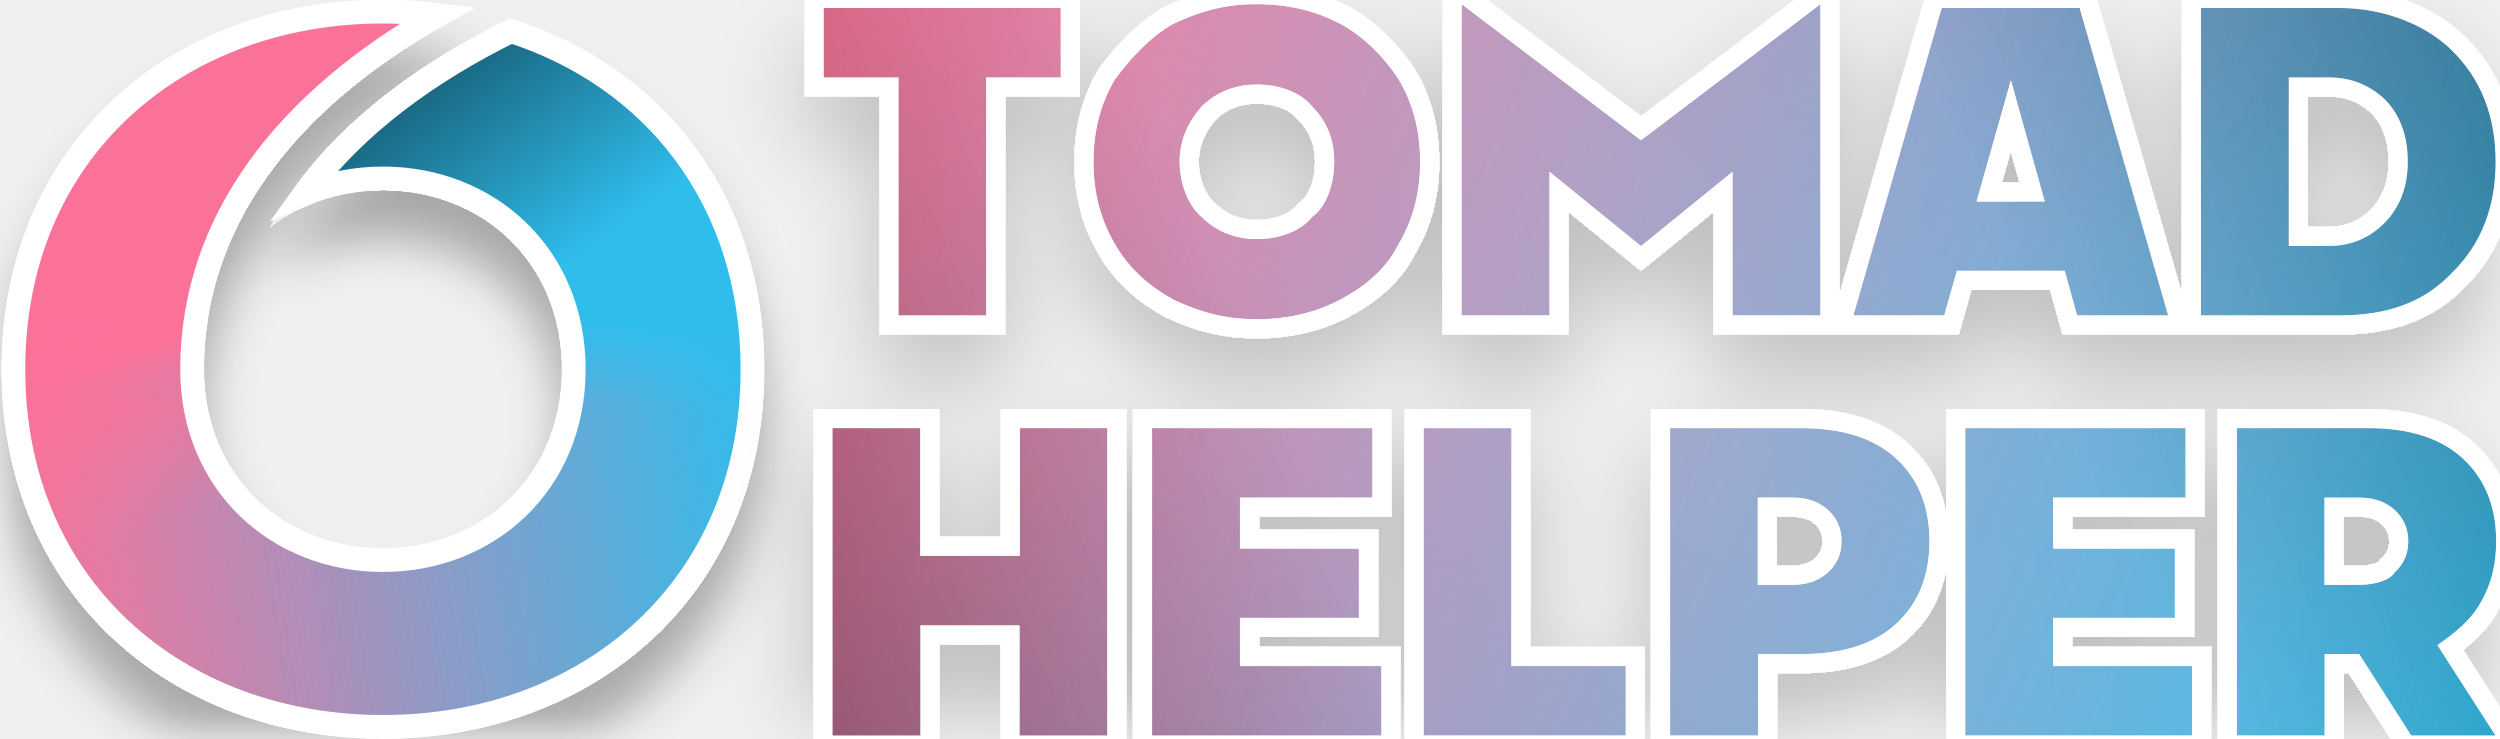
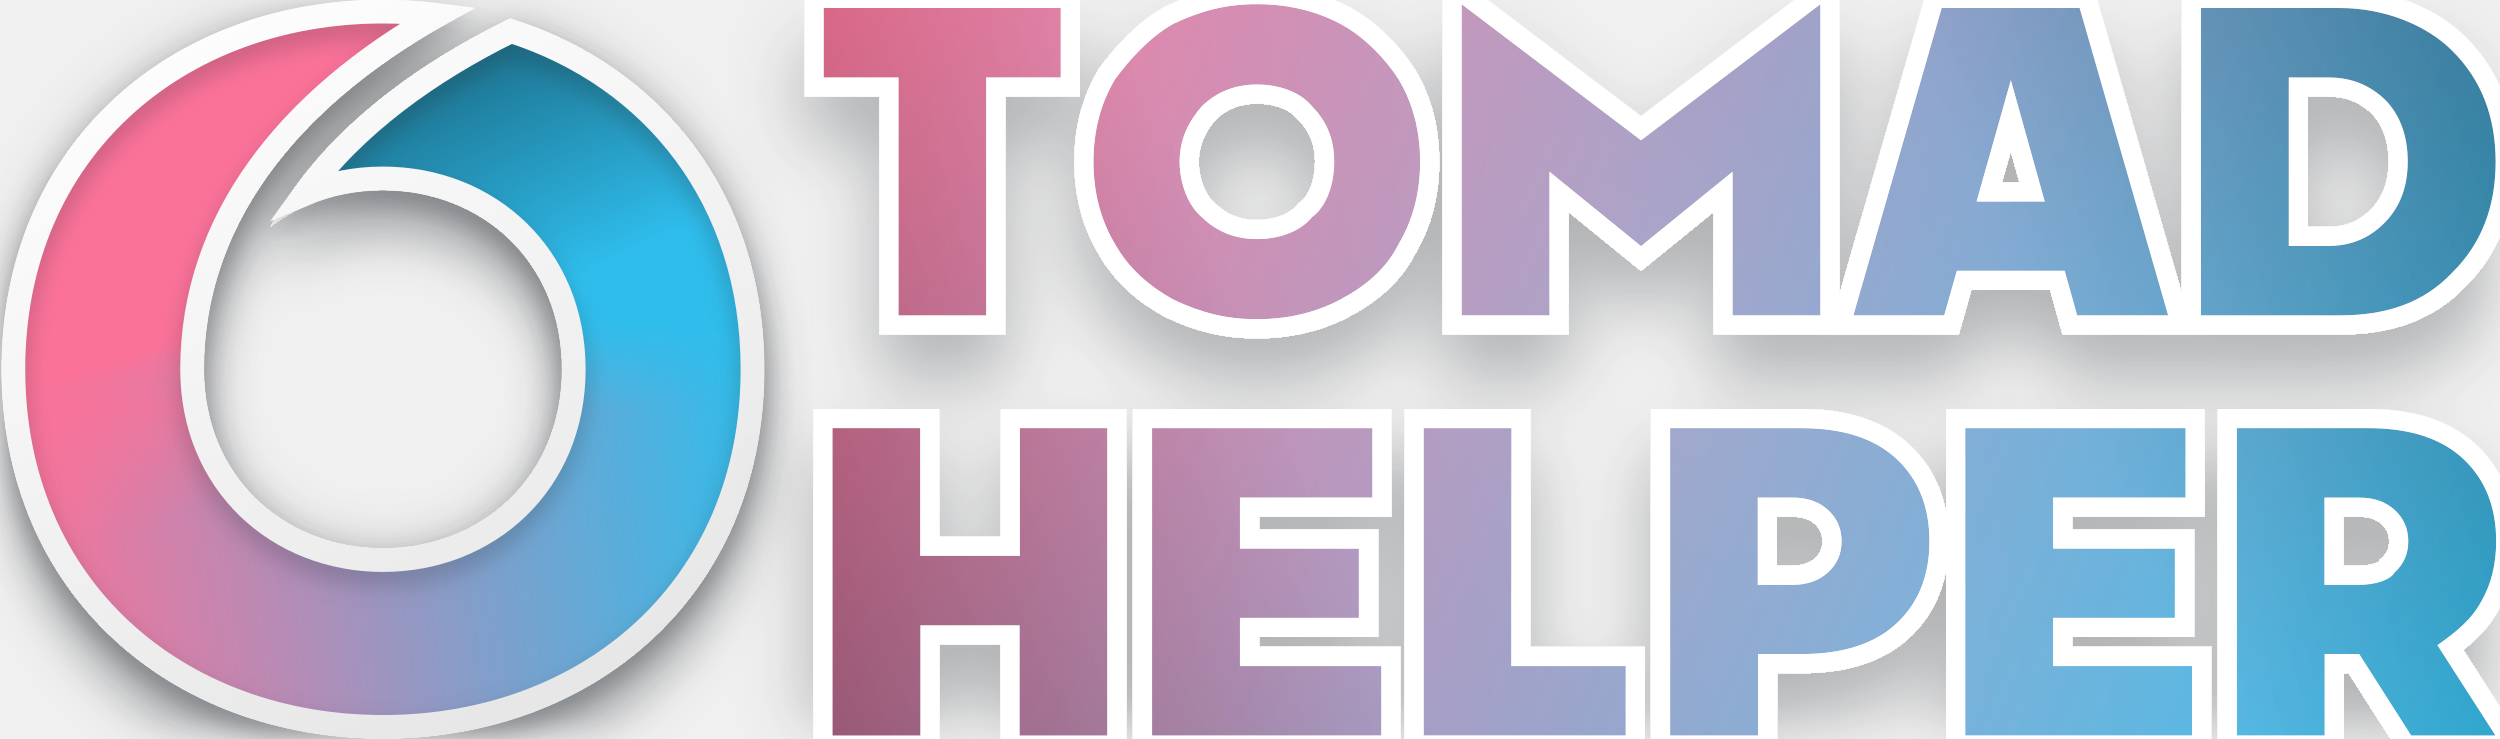
<svg xmlns="http://www.w3.org/2000/svg" width="457" height="135" viewBox="0 0 457 135" fill="none">
-   <g filter="url(#filter0_d_568_3127)">
+   <g filter="url(#filter0_dd_568_3127)">
    <path d="M86.721 1.656C81.364 0.521 75.764 -0.064 70 -0.064C31.482 -0.064 0.256 26.09 0.256 67.5C0.256 108.91 31.482 135.064 70 135.064C108.518 135.064 139.744 108.91 139.744 67.5C139.744 34.847 120.328 11.679 93.231 3.341C75.324 12.019 58.114 24.755 49.154 41.809C54.812 37.326 62.077 34.808 70 34.808C88.055 34.808 102.692 47.885 102.692 67.5C102.692 87.115 88.055 100.192 70 100.192C51.944 100.192 37.308 87.115 37.308 67.5C37.308 39.745 56.228 17.171 86.721 1.656Z" fill="#2FBDEC" fill-opacity="0.01" shape-rendering="crispEdges" />
  </g>
  <mask id="mask0_568_3127" style="mask-type:alpha" maskUnits="userSpaceOnUse" x="2" y="2" width="136" height="131">
    <path d="M70 2.115C73.428 2.115 76.794 2.328 80.079 2.744C52.476 18.337 35.128 40.396 35.128 67.5C35.128 88.387 50.81 102.372 70 102.372C89.19 102.372 104.872 88.387 104.872 67.5C104.872 46.613 89.19 32.628 70 32.628C64.904 32.628 60.045 33.613 55.656 35.463C64.779 22.812 78.72 12.905 93.407 5.681C119.198 13.959 137.564 36.171 137.564 67.5C137.564 107.557 107.47 132.885 70 132.885C32.53 132.885 2.436 107.557 2.436 67.5C2.436 27.444 32.53 2.115 70 2.115Z" fill="#FF0000" />
  </mask>
  <g mask="url(#mask0_568_3127)">
-     <g filter="url(#filter1_d_568_3127)">
-       <path d="M86.721 1.656C81.364 0.521 75.764 -0.064 70 -0.064C31.482 -0.064 0.256 26.09 0.256 67.5C0.256 108.91 31.482 135.064 70 135.064C108.518 135.064 139.744 108.91 139.744 67.5C139.744 34.847 120.328 11.679 93.231 3.341C75.324 12.019 58.114 24.755 49.154 41.809C54.812 37.326 62.077 34.808 70 34.808C88.055 34.808 102.692 47.885 102.692 67.5C102.692 87.115 88.055 100.192 70 100.192C51.944 100.192 37.308 87.115 37.308 67.5C37.308 39.745 56.228 17.171 86.721 1.656Z" fill="#2FBDEC" />
-     </g>
+     <path d="M86.721 1.656C81.364 0.521 75.764 -0.064 70 -0.064C31.482 -0.064 0.256 26.09 0.256 67.5C0.256 108.91 31.482 135.064 70 135.064C108.518 135.064 139.744 108.91 139.744 67.5C139.744 34.847 120.328 11.679 93.231 3.341C75.324 12.019 58.114 24.755 49.154 41.809C54.812 37.326 62.077 34.808 70 34.808C88.055 34.808 102.692 47.885 102.692 67.5C102.692 87.115 88.055 100.192 70 100.192C51.944 100.192 37.308 87.115 37.308 67.5C37.308 39.745 56.228 17.171 86.721 1.656Z" fill="#2FBDEC" />
    <path d="M70 135.064C31.482 135.064 0.256 108.91 0.256 67.5C0.256 26.09 31.482 -0.064 70 -0.064C75.764 -0.064 81.364 0.521 86.721 1.656C56.228 17.171 37.308 39.745 37.308 67.5C37.308 87.115 51.944 100.192 70 100.192V135.064Z" fill="url(#paint0_linear_568_3127)" />
    <mask id="mask1_568_3127" style="mask-type:alpha" maskUnits="userSpaceOnUse" x="0" y="52" width="140" height="84">
      <rect x="0.256" y="52.244" width="139.487" height="82.82" fill="url(#paint1_linear_568_3127)" />
    </mask>
    <g mask="url(#mask1_568_3127)">
      <path d="M86.721 1.656C81.364 0.521 75.764 -0.064 70 -0.064C31.482 -0.064 0.256 26.09 0.256 67.5C0.256 108.91 31.482 135.064 70 135.064C108.518 135.064 139.744 108.91 139.744 67.5C139.744 34.847 120.328 11.679 93.231 3.341C75.324 12.019 58.114 24.755 49.154 41.809C54.812 37.326 62.077 34.808 70 34.808C88.055 34.808 102.692 47.885 102.692 67.5C102.692 87.115 88.055 100.192 70 100.192C51.944 100.192 37.308 87.115 37.308 67.5C37.308 39.745 56.228 17.171 86.721 1.656Z" fill="url(#paint2_linear_568_3127)" />
    </g>
    <path d="M102.692 67.5H139.744C139.744 34.846 120.328 11.679 93.231 3.341C75.324 12.019 58.114 24.755 49.154 41.809C54.812 37.325 62.077 34.807 70 34.807C88.055 34.807 102.692 47.884 102.692 67.5Z" fill="url(#paint3_linear_568_3127)" />
  </g>
-   <path d="M70 2.115C73.428 2.115 76.794 2.328 80.079 2.744C52.476 18.337 35.128 40.396 35.128 67.5C35.128 88.387 50.81 102.372 70 102.372C89.19 102.372 104.872 88.387 104.872 67.5C104.872 46.612 89.19 32.628 70 32.628C64.904 32.628 60.045 33.613 55.656 35.463C64.779 22.811 78.72 12.905 93.407 5.681C119.198 13.959 137.564 36.171 137.564 67.5C137.564 107.556 107.47 132.885 70 132.885C32.53 132.885 2.436 107.556 2.436 67.5C2.436 27.443 32.53 2.115 70 2.115Z" stroke="white" stroke-width="4.359" />
+   <g filter="url(#filter1_d_568_3127)">
+     <path d="M70 2.115C73.428 2.115 76.794 2.328 80.079 2.744C52.476 18.337 35.128 40.396 35.128 67.5C35.128 88.387 50.81 102.372 70 102.372C89.19 102.372 104.872 88.387 104.872 67.5C104.872 46.612 89.19 32.628 70 32.628C64.904 32.628 60.045 33.613 55.656 35.463C64.779 22.811 78.72 12.905 93.407 5.681C119.198 13.959 137.564 36.171 137.564 67.5C137.564 107.556 107.47 132.885 70 132.885C32.53 132.885 2.436 107.556 2.436 67.5C2.436 27.443 32.53 2.115 70 2.115Z" stroke="url(#paint4_linear_568_3127)" stroke-width="4.359" />
+   </g>
  <g filter="url(#filter2_d_568_3127)">
    <mask id="path-9-outside-1_568_3127" maskUnits="userSpaceOnUse" x="146.575" y="-7.24" width="317" height="146" fill="black">
      <rect fill="white" x="146.575" y="-7.24" width="317" height="146" />
      <path fill-rule="evenodd" clip-rule="evenodd" d="M427.715 57.649H402.326V1.465H427.715C436.151 1.465 443.8 4.77 448.284 9.301C453.56 14.526 456.199 21.284 456.199 29.577C456.199 37.87 453.554 44.622 448.265 49.833C442.975 55.44 436.125 57.649 427.715 57.649ZM436.1 18.332C433.245 15.55 429.804 14.16 425.677 14.16H418.39V44.955H425.677C429.752 44.955 433.18 43.525 435.962 40.665C438.744 37.805 440.135 34.102 440.135 29.557C440.135 24.856 438.757 21.114 436.1 18.332ZM359.248 78.267H399.525V90.961H375.312V100.286H397.57V112.941H375.312V121.757H400.7V134.451H359.248V78.267ZM377.422 49.5H357.715L355.403 57.649H338.791L354.933 1.465H380.165L396.346 57.649H379.695L377.422 49.5ZM367.588 14.669L361.319 36.845H373.779L367.588 14.669ZM316.708 31.399L299.978 44.994L283.248 31.399V57.649H267.185V0.76L299.978 25.639L332.772 0.76V57.649H316.708V31.399ZM276.265 121.757H297.187V134.451H260.24V78.267H276.304L276.265 121.757ZM244.945 54.789C240.426 57.166 235.359 58.355 229.743 58.355C224.127 58.355 219.6 57.166 214.541 54.789C210.22 52.413 206.451 49.24 203.826 44.622C201.201 40.221 199.888 35.199 199.888 29.557C199.888 23.915 201.201 18.894 203.826 14.493C206.451 10.92 210.22 6.703 214.541 4.325C219.6 1.949 224.127 0.76 229.743 0.76C235.359 0.76 240.426 1.949 244.945 4.325C249.464 6.703 253.36 10.92 255.661 14.493C258.286 18.894 259.598 23.915 259.598 29.557C259.598 35.199 258.286 40.221 255.661 44.622C253.36 49.24 249.464 52.413 244.945 54.789ZM239.793 19.39C237.63 16.765 233.72 15.453 229.763 15.453C225.806 15.453 222.462 16.765 219.733 19.39C217.3 22.15 215.638 25.404 215.638 29.557C215.638 33.685 217.3 37.74 219.733 39.725C222.462 42.376 225.806 43.701 229.763 43.701C233.72 43.701 237.63 42.376 239.793 39.725C242.522 37.74 243.887 33.685 243.887 29.557C243.887 25.404 242.522 22.15 239.793 19.39ZM180.274 57.649H164.249V14.16H150.575V1.465H193.908V14.16H180.274V57.649ZM168.206 101.618H186.425V78.267H202.41V134.451H186.386V114.313H168.245V134.451H152.182V78.267H168.206V101.618ZM250.876 90.961H226.663V100.286H248.408V112.941H226.663V121.757H252.51V134.451H210.599V78.267H250.876V90.961ZM346.691 83.889C350.7 87.638 352.705 92.653 352.705 98.934C352.705 105.217 350.7 110.225 346.691 113.96C342.681 117.696 336.902 119.563 329.353 119.563H321.361V134.451H305.297V78.267H329.353C336.902 78.267 342.681 80.142 346.691 83.889ZM321.322 90.961V106.908H327.669C330.333 106.908 332.494 106.15 334.153 104.635C335.811 103.121 336.641 101.226 336.641 98.954C336.641 96.656 335.818 94.749 334.173 93.234C332.527 91.719 330.359 90.961 327.669 90.961H321.322ZM450.283 83.889C454.292 87.638 456.297 92.66 456.297 98.954C456.297 103.133 455.396 106.784 453.593 109.905C451.791 113.26 449.113 115.423 445.561 117.94L456.179 134.451H440.76L431.261 119.563H424.953V134.451H408.889V78.267H432.945C440.494 78.267 446.273 80.142 450.283 83.889ZM424.913 90.961V106.908H431.261C433.925 106.908 436.86 106.15 437.745 104.635C439.403 103.121 440.233 101.226 440.233 98.954C440.233 96.656 439.41 94.749 437.765 93.234C436.119 91.719 433.951 90.961 431.261 90.961H424.913Z" />
    </mask>
-     <path fill-rule="evenodd" clip-rule="evenodd" d="M427.715 57.649H402.326V1.465H427.715C436.151 1.465 443.8 4.77 448.284 9.301C453.56 14.526 456.199 21.284 456.199 29.577C456.199 37.87 453.554 44.622 448.265 49.833C442.975 55.44 436.125 57.649 427.715 57.649ZM436.1 18.332C433.245 15.55 429.804 14.16 425.677 14.16H418.39V44.955H425.677C429.752 44.955 433.18 43.525 435.962 40.665C438.744 37.805 440.135 34.102 440.135 29.557C440.135 24.856 438.757 21.114 436.1 18.332ZM359.248 78.267H399.525V90.961H375.312V100.286H397.57V112.941H375.312V121.757H400.7V134.451H359.248V78.267ZM377.422 49.5H357.715L355.403 57.649H338.791L354.933 1.465H380.165L396.346 57.649H379.695L377.422 49.5ZM367.588 14.669L361.319 36.845H373.779L367.588 14.669ZM316.708 31.399L299.978 44.994L283.248 31.399V57.649H267.185V0.76L299.978 25.639L332.772 0.76V57.649H316.708V31.399ZM276.265 121.757H297.187V134.451H260.24V78.267H276.304L276.265 121.757ZM244.945 54.789C240.426 57.166 235.359 58.355 229.743 58.355C224.127 58.355 219.6 57.166 214.541 54.789C210.22 52.413 206.451 49.24 203.826 44.622C201.201 40.221 199.888 35.199 199.888 29.557C199.888 23.915 201.201 18.894 203.826 14.493C206.451 10.92 210.22 6.703 214.541 4.325C219.6 1.949 224.127 0.76 229.743 0.76C235.359 0.76 240.426 1.949 244.945 4.325C249.464 6.703 253.36 10.92 255.661 14.493C258.286 18.894 259.598 23.915 259.598 29.557C259.598 35.199 258.286 40.221 255.661 44.622C253.36 49.24 249.464 52.413 244.945 54.789ZM239.793 19.39C237.63 16.765 233.72 15.453 229.763 15.453C225.806 15.453 222.462 16.765 219.733 19.39C217.3 22.15 215.638 25.404 215.638 29.557C215.638 33.685 217.3 37.74 219.733 39.725C222.462 42.376 225.806 43.701 229.763 43.701C233.72 43.701 237.63 42.376 239.793 39.725C242.522 37.74 243.887 33.685 243.887 29.557C243.887 25.404 242.522 22.15 239.793 19.39ZM180.274 57.649H164.249V14.16H150.575V1.465H193.908V14.16H180.274V57.649ZM168.206 101.618H186.425V78.267H202.41V134.451H186.386V114.313H168.245V134.451H152.182V78.267H168.206V101.618ZM250.876 90.961H226.663V100.286H248.408V112.941H226.663V121.757H252.51V134.451H210.599V78.267H250.876V90.961ZM346.691 83.889C350.7 87.638 352.705 92.653 352.705 98.934C352.705 105.217 350.7 110.225 346.691 113.96C342.681 117.696 336.902 119.563 329.353 119.563H321.361V134.451H305.297V78.267H329.353C336.902 78.267 342.681 80.142 346.691 83.889ZM321.322 90.961V106.908H327.669C330.333 106.908 332.494 106.15 334.153 104.635C335.811 103.121 336.641 101.226 336.641 98.954C336.641 96.656 335.818 94.749 334.173 93.234C332.527 91.719 330.359 90.961 327.669 90.961H321.322ZM450.283 83.889C454.292 87.638 456.297 92.66 456.297 98.954C456.297 103.133 455.396 106.784 453.593 109.905C451.791 113.26 449.113 115.423 445.561 117.94L456.179 134.451H440.76L431.261 119.563H424.953V134.451H408.889V78.267H432.945C440.494 78.267 446.273 80.142 450.283 83.889ZM424.913 90.961V106.908H431.261C433.925 106.908 436.86 106.15 437.745 104.635C439.403 103.121 440.233 101.226 440.233 98.954C440.233 96.656 439.41 94.749 437.765 93.234C436.119 91.719 433.951 90.961 431.261 90.961H424.913Z" fill="url(#paint4_linear_568_3127)" />
+     <path fill-rule="evenodd" clip-rule="evenodd" d="M427.715 57.649H402.326V1.465H427.715C436.151 1.465 443.8 4.77 448.284 9.301C453.56 14.526 456.199 21.284 456.199 29.577C456.199 37.87 453.554 44.622 448.265 49.833C442.975 55.44 436.125 57.649 427.715 57.649ZM436.1 18.332C433.245 15.55 429.804 14.16 425.677 14.16H418.39V44.955H425.677C429.752 44.955 433.18 43.525 435.962 40.665C438.744 37.805 440.135 34.102 440.135 29.557C440.135 24.856 438.757 21.114 436.1 18.332ZM359.248 78.267H399.525V90.961H375.312V100.286H397.57V112.941H375.312V121.757H400.7V134.451H359.248V78.267ZM377.422 49.5H357.715L355.403 57.649H338.791L354.933 1.465H380.165L396.346 57.649H379.695L377.422 49.5ZM367.588 14.669L361.319 36.845H373.779L367.588 14.669ZM316.708 31.399L299.978 44.994L283.248 31.399V57.649H267.185V0.76L299.978 25.639L332.772 0.76V57.649H316.708V31.399ZM276.265 121.757H297.187V134.451H260.24V78.267H276.304L276.265 121.757ZM244.945 54.789C240.426 57.166 235.359 58.355 229.743 58.355C224.127 58.355 219.6 57.166 214.541 54.789C210.22 52.413 206.451 49.24 203.826 44.622C201.201 40.221 199.888 35.199 199.888 29.557C199.888 23.915 201.201 18.894 203.826 14.493C206.451 10.92 210.22 6.703 214.541 4.325C219.6 1.949 224.127 0.76 229.743 0.76C235.359 0.76 240.426 1.949 244.945 4.325C249.464 6.703 253.36 10.92 255.661 14.493C258.286 18.894 259.598 23.915 259.598 29.557C259.598 35.199 258.286 40.221 255.661 44.622C253.36 49.24 249.464 52.413 244.945 54.789ZM239.793 19.39C237.63 16.765 233.72 15.453 229.763 15.453C225.806 15.453 222.462 16.765 219.733 19.39C217.3 22.15 215.638 25.404 215.638 29.557C215.638 33.685 217.3 37.74 219.733 39.725C222.462 42.376 225.806 43.701 229.763 43.701C233.72 43.701 237.63 42.376 239.793 39.725C242.522 37.74 243.887 33.685 243.887 29.557C243.887 25.404 242.522 22.15 239.793 19.39ZM180.274 57.649H164.249V14.16H150.575V1.465H193.908V14.16H180.274V57.649ZM168.206 101.618H186.425V78.267H202.41V134.451H186.386V114.313H168.245V134.451H152.182V78.267H168.206V101.618ZM250.876 90.961H226.663V100.286H248.408V112.941H226.663V121.757H252.51V134.451H210.599V78.267H250.876V90.961ZM346.691 83.889C350.7 87.638 352.705 92.653 352.705 98.934C352.705 105.217 350.7 110.225 346.691 113.96C342.681 117.696 336.902 119.563 329.353 119.563H321.361V134.451H305.297V78.267H329.353C336.902 78.267 342.681 80.142 346.691 83.889ZM321.322 90.961V106.908H327.669C330.333 106.908 332.494 106.15 334.153 104.635C335.811 103.121 336.641 101.226 336.641 98.954C336.641 96.656 335.818 94.749 334.173 93.234C332.527 91.719 330.359 90.961 327.669 90.961H321.322ZM450.283 83.889C454.292 87.638 456.297 92.66 456.297 98.954C456.297 103.133 455.396 106.784 453.593 109.905C451.791 113.26 449.113 115.423 445.561 117.94L456.179 134.451H440.76L431.261 119.563H424.953V134.451H408.889V78.267H432.945C440.494 78.267 446.273 80.142 450.283 83.889ZM424.913 90.961V106.908H431.261C433.925 106.908 436.86 106.15 437.745 104.635C439.403 103.121 440.233 101.226 440.233 98.954C440.233 96.656 439.41 94.749 437.765 93.234C436.119 91.719 433.951 90.961 431.261 90.961H424.913Z" fill="url(#paint5_linear_568_3127)" />
    <path fill-rule="evenodd" clip-rule="evenodd" d="M427.715 57.649H402.326V1.465H427.715C436.151 1.465 443.8 4.77 448.284 9.301C453.56 14.526 456.199 21.284 456.199 29.577C456.199 37.87 453.554 44.622 448.265 49.833C442.975 55.44 436.125 57.649 427.715 57.649ZM436.1 18.332C433.245 15.55 429.804 14.16 425.677 14.16H418.39V44.955H425.677C429.752 44.955 433.18 43.525 435.962 40.665C438.744 37.805 440.135 34.102 440.135 29.557C440.135 24.856 438.757 21.114 436.1 18.332ZM359.248 78.267H399.525V90.961H375.312V100.286H397.57V112.941H375.312V121.757H400.7V134.451H359.248V78.267ZM377.422 49.5H357.715L355.403 57.649H338.791L354.933 1.465H380.165L396.346 57.649H379.695L377.422 49.5ZM367.588 14.669L361.319 36.845H373.779L367.588 14.669ZM316.708 31.399L299.978 44.994L283.248 31.399V57.649H267.185V0.76L299.978 25.639L332.772 0.76V57.649H316.708V31.399ZM276.265 121.757H297.187V134.451H260.24V78.267H276.304L276.265 121.757ZM244.945 54.789C240.426 57.166 235.359 58.355 229.743 58.355C224.127 58.355 219.6 57.166 214.541 54.789C210.22 52.413 206.451 49.24 203.826 44.622C201.201 40.221 199.888 35.199 199.888 29.557C199.888 23.915 201.201 18.894 203.826 14.493C206.451 10.92 210.22 6.703 214.541 4.325C219.6 1.949 224.127 0.76 229.743 0.76C235.359 0.76 240.426 1.949 244.945 4.325C249.464 6.703 253.36 10.92 255.661 14.493C258.286 18.894 259.598 23.915 259.598 29.557C259.598 35.199 258.286 40.221 255.661 44.622C253.36 49.24 249.464 52.413 244.945 54.789ZM239.793 19.39C237.63 16.765 233.72 15.453 229.763 15.453C225.806 15.453 222.462 16.765 219.733 19.39C217.3 22.15 215.638 25.404 215.638 29.557C215.638 33.685 217.3 37.74 219.733 39.725C222.462 42.376 225.806 43.701 229.763 43.701C233.72 43.701 237.63 42.376 239.793 39.725C242.522 37.74 243.887 33.685 243.887 29.557C243.887 25.404 242.522 22.15 239.793 19.39ZM180.274 57.649H164.249V14.16H150.575V1.465H193.908V14.16H180.274V57.649ZM168.206 101.618H186.425V78.267H202.41V134.451H186.386V114.313H168.245V134.451H152.182V78.267H168.206V101.618ZM250.876 90.961H226.663V100.286H248.408V112.941H226.663V121.757H252.51V134.451H210.599V78.267H250.876V90.961ZM346.691 83.889C350.7 87.638 352.705 92.653 352.705 98.934C352.705 105.217 350.7 110.225 346.691 113.96C342.681 117.696 336.902 119.563 329.353 119.563H321.361V134.451H305.297V78.267H329.353C336.902 78.267 342.681 80.142 346.691 83.889ZM321.322 90.961V106.908H327.669C330.333 106.908 332.494 106.15 334.153 104.635C335.811 103.121 336.641 101.226 336.641 98.954C336.641 96.656 335.818 94.749 334.173 93.234C332.527 91.719 330.359 90.961 327.669 90.961H321.322ZM450.283 83.889C454.292 87.638 456.297 92.66 456.297 98.954C456.297 103.133 455.396 106.784 453.593 109.905C451.791 113.26 449.113 115.423 445.561 117.94L456.179 134.451H440.76L431.261 119.563H424.953V134.451H408.889V78.267H432.945C440.494 78.267 446.273 80.142 450.283 83.889ZM424.913 90.961V106.908H431.261C433.925 106.908 436.86 106.15 437.745 104.635C439.403 103.121 440.233 101.226 440.233 98.954C440.233 96.656 439.41 94.749 437.765 93.234C436.119 91.719 433.951 90.961 431.261 90.961H424.913Z" stroke="white" stroke-width="7" mask="url(#path-9-outside-1_568_3127)" />
  </g>
-   <path fill-rule="evenodd" clip-rule="evenodd" d="M427.715 57.649H402.326V1.465H427.715C436.151 1.465 443.8 4.77 448.284 9.301C453.56 14.526 456.199 21.284 456.199 29.577C456.199 37.87 453.554 44.622 448.265 49.833C442.975 55.44 436.125 57.649 427.715 57.649ZM436.1 18.332C433.245 15.55 429.804 14.16 425.677 14.16H418.39V44.955H425.677C429.752 44.955 433.18 43.525 435.962 40.665C438.744 37.805 440.135 34.102 440.135 29.557C440.135 24.856 438.757 21.114 436.1 18.332ZM359.248 78.267H399.525V90.961H375.312V100.286H397.57V112.941H375.312V121.757H400.7V134.451H359.248V78.267ZM377.422 49.5H357.715L355.403 57.649H338.791L354.933 1.465H380.165L396.346 57.649H379.695L377.422 49.5ZM367.588 14.669L361.319 36.845H373.779L367.588 14.669ZM316.708 31.399L299.978 44.994L283.248 31.399V57.649H267.185V0.76L299.978 25.639L332.772 0.76V57.649H316.708V31.399ZM276.265 121.757H297.187V134.451H260.24V78.267H276.304L276.265 121.757ZM244.945 54.789C240.426 57.166 235.359 58.355 229.743 58.355C224.127 58.355 219.6 57.166 214.541 54.789C210.22 52.413 206.451 49.24 203.826 44.622C201.201 40.221 199.888 35.199 199.888 29.557C199.888 23.915 201.201 18.894 203.826 14.493C206.451 10.92 210.22 6.703 214.541 4.325C219.6 1.949 224.127 0.76 229.743 0.76C235.359 0.76 240.426 1.949 244.945 4.325C249.464 6.703 253.36 10.92 255.661 14.493C258.286 18.894 259.598 23.915 259.598 29.557C259.598 35.199 258.286 40.221 255.661 44.622C253.36 49.24 249.464 52.413 244.945 54.789ZM239.793 19.39C237.63 16.765 233.72 15.453 229.763 15.453C225.806 15.453 222.462 16.765 219.733 19.39C217.3 22.15 215.638 25.404 215.638 29.557C215.638 33.685 217.3 37.74 219.733 39.725C222.462 42.376 225.806 43.701 229.763 43.701C233.72 43.701 237.63 42.376 239.793 39.725C242.522 37.74 243.887 33.685 243.887 29.557C243.887 25.404 242.522 22.15 239.793 19.39ZM180.274 57.649H164.249V14.16H150.575V1.465H193.908V14.16H180.274V57.649ZM168.206 101.618H186.425V78.267H202.41V134.451H186.386V114.313H168.245V134.451H152.182V78.267H168.206V101.618ZM250.876 90.961H226.663V100.286H248.408V112.941H226.663V121.757H252.51V134.451H210.599V78.267H250.876V90.961ZM346.691 83.889C350.7 87.638 352.705 92.653 352.705 98.934C352.705 105.217 350.7 110.225 346.691 113.96C342.681 117.696 336.902 119.563 329.353 119.563H321.361V134.451H305.297V78.267H329.353C336.902 78.267 342.681 80.142 346.691 83.889ZM321.322 90.961V106.908H327.669C330.333 106.908 332.494 106.15 334.153 104.635C335.811 103.121 336.641 101.226 336.641 98.954C336.641 96.656 335.818 94.749 334.173 93.234C332.527 91.719 330.359 90.961 327.669 90.961H321.322ZM450.283 83.889C454.292 87.638 456.297 92.66 456.297 98.954C456.297 103.133 455.396 106.784 453.593 109.905C451.791 113.26 449.113 115.423 445.561 117.94L456.179 134.451H440.76L431.261 119.563H424.953V134.451H408.889V78.267H432.945C440.494 78.267 446.273 80.142 450.283 83.889ZM424.913 90.961V106.908H431.261C433.925 106.908 436.86 106.15 437.745 104.635C439.403 103.121 440.233 101.226 440.233 98.954C440.233 96.656 439.41 94.749 437.765 93.234C436.119 91.719 433.951 90.961 431.261 90.961H424.913Z" fill="url(#paint5_linear_568_3127)" />
+   <path fill-rule="evenodd" clip-rule="evenodd" d="M427.715 57.649H402.326V1.465H427.715C436.151 1.465 443.8 4.77 448.284 9.301C453.56 14.526 456.199 21.284 456.199 29.577C456.199 37.87 453.554 44.622 448.265 49.833C442.975 55.44 436.125 57.649 427.715 57.649ZM436.1 18.332C433.245 15.55 429.804 14.16 425.677 14.16H418.39V44.955H425.677C429.752 44.955 433.18 43.525 435.962 40.665C438.744 37.805 440.135 34.102 440.135 29.557C440.135 24.856 438.757 21.114 436.1 18.332ZM359.248 78.267H399.525V90.961H375.312V100.286H397.57V112.941H375.312V121.757H400.7V134.451H359.248V78.267ZM377.422 49.5H357.715L355.403 57.649H338.791L354.933 1.465H380.165L396.346 57.649H379.695L377.422 49.5ZM367.588 14.669L361.319 36.845H373.779L367.588 14.669ZM316.708 31.399L299.978 44.994L283.248 31.399V57.649H267.185V0.76L299.978 25.639L332.772 0.76V57.649H316.708V31.399ZM276.265 121.757H297.187V134.451H260.24V78.267H276.304L276.265 121.757ZM244.945 54.789C240.426 57.166 235.359 58.355 229.743 58.355C224.127 58.355 219.6 57.166 214.541 54.789C210.22 52.413 206.451 49.24 203.826 44.622C201.201 40.221 199.888 35.199 199.888 29.557C199.888 23.915 201.201 18.894 203.826 14.493C206.451 10.92 210.22 6.703 214.541 4.325C219.6 1.949 224.127 0.76 229.743 0.76C235.359 0.76 240.426 1.949 244.945 4.325C249.464 6.703 253.36 10.92 255.661 14.493C258.286 18.894 259.598 23.915 259.598 29.557C259.598 35.199 258.286 40.221 255.661 44.622C253.36 49.24 249.464 52.413 244.945 54.789ZM239.793 19.39C237.63 16.765 233.72 15.453 229.763 15.453C225.806 15.453 222.462 16.765 219.733 19.39C217.3 22.15 215.638 25.404 215.638 29.557C215.638 33.685 217.3 37.74 219.733 39.725C222.462 42.376 225.806 43.701 229.763 43.701C233.72 43.701 237.63 42.376 239.793 39.725C242.522 37.74 243.887 33.685 243.887 29.557C243.887 25.404 242.522 22.15 239.793 19.39ZM180.274 57.649H164.249V14.16H150.575V1.465H193.908V14.16H180.274V57.649ZM168.206 101.618H186.425V78.267H202.41V134.451H186.386V114.313H168.245V134.451H152.182V78.267H168.206V101.618ZM250.876 90.961H226.663V100.286H248.408V112.941H226.663V121.757H252.51V134.451H210.599V78.267H250.876V90.961ZM346.691 83.889C350.7 87.638 352.705 92.653 352.705 98.934C352.705 105.217 350.7 110.225 346.691 113.96C342.681 117.696 336.902 119.563 329.353 119.563H321.361V134.451H305.297V78.267H329.353C336.902 78.267 342.681 80.142 346.691 83.889ZM321.322 90.961V106.908H327.669C330.333 106.908 332.494 106.15 334.153 104.635C335.811 103.121 336.641 101.226 336.641 98.954C336.641 96.656 335.818 94.749 334.173 93.234C332.527 91.719 330.359 90.961 327.669 90.961H321.322ZM450.283 83.889C454.292 87.638 456.297 92.66 456.297 98.954C456.297 103.133 455.396 106.784 453.593 109.905C451.791 113.26 449.113 115.423 445.561 117.94L456.179 134.451H440.76L431.261 119.563H424.953V134.451H408.889V78.267H432.945C440.494 78.267 446.273 80.142 450.283 83.889ZM424.913 90.961V106.908H431.261C433.925 106.908 436.86 106.15 437.745 104.635C439.403 103.121 440.233 101.226 440.233 98.954C440.233 96.656 439.41 94.749 437.765 93.234C436.119 91.719 433.951 90.961 431.261 90.961H424.913Z" fill="url(#paint6_linear_568_3127)" />
  <g style="mix-blend-mode:plus-lighter">
-     <path fill-rule="evenodd" clip-rule="evenodd" d="M427.715 57.649H402.326V1.465H427.715C436.151 1.465 443.8 4.77 448.284 9.301C453.56 14.526 456.199 21.284 456.199 29.577C456.199 37.87 453.554 44.622 448.265 49.833C442.975 55.44 436.125 57.649 427.715 57.649ZM436.1 18.332C433.245 15.55 429.804 14.16 425.677 14.16H418.39V44.955H425.677C429.752 44.955 433.18 43.525 435.962 40.665C438.744 37.805 440.135 34.102 440.135 29.557C440.135 24.856 438.757 21.114 436.1 18.332ZM359.248 78.267H399.525V90.961H375.312V100.286H397.57V112.941H375.312V121.757H400.7V134.451H359.248V78.267ZM377.422 49.5H357.715L355.403 57.649H338.791L354.933 1.465H380.165L396.346 57.649H379.695L377.422 49.5ZM367.588 14.669L361.319 36.845H373.779L367.588 14.669ZM316.708 31.399L299.978 44.994L283.248 31.399V57.649H267.185V0.76L299.978 25.639L332.772 0.76V57.649H316.708V31.399ZM276.265 121.757H297.187V134.451H260.24V78.267H276.304L276.265 121.757ZM244.945 54.789C240.426 57.166 235.359 58.355 229.743 58.355C224.127 58.355 219.6 57.166 214.541 54.789C210.22 52.413 206.451 49.24 203.826 44.622C201.201 40.221 199.888 35.199 199.888 29.557C199.888 23.915 201.201 18.894 203.826 14.493C206.451 10.92 210.22 6.703 214.541 4.325C219.6 1.949 224.127 0.76 229.743 0.76C235.359 0.76 240.426 1.949 244.945 4.325C249.464 6.703 253.36 10.92 255.661 14.493C258.286 18.894 259.598 23.915 259.598 29.557C259.598 35.199 258.286 40.221 255.661 44.622C253.36 49.24 249.464 52.413 244.945 54.789ZM239.793 19.39C237.63 16.765 233.72 15.453 229.763 15.453C225.806 15.453 222.462 16.765 219.733 19.39C217.3 22.15 215.638 25.404 215.638 29.557C215.638 33.685 217.3 37.74 219.733 39.725C222.462 42.376 225.806 43.701 229.763 43.701C233.72 43.701 237.63 42.376 239.793 39.725C242.522 37.74 243.887 33.685 243.887 29.557C243.887 25.404 242.522 22.15 239.793 19.39ZM180.274 57.649H164.249V14.16H150.575V1.465H193.908V14.16H180.274V57.649ZM168.206 101.618H186.425V78.267H202.41V134.451H186.386V114.313H168.245V134.451H152.182V78.267H168.206V101.618ZM250.876 90.961H226.663V100.286H248.408V112.941H226.663V121.757H252.51V134.451H210.599V78.267H250.876V90.961ZM346.691 83.889C350.7 87.638 352.705 92.653 352.705 98.934C352.705 105.217 350.7 110.225 346.691 113.96C342.681 117.696 336.902 119.563 329.353 119.563H321.361V134.451H305.297V78.267H329.353C336.902 78.267 342.681 80.142 346.691 83.889ZM321.322 90.961V106.908H327.669C330.333 106.908 332.494 106.15 334.153 104.635C335.811 103.121 336.641 101.226 336.641 98.954C336.641 96.656 335.818 94.749 334.173 93.234C332.527 91.719 330.359 90.961 327.669 90.961H321.322ZM450.283 83.889C454.292 87.638 456.297 92.66 456.297 98.954C456.297 103.133 455.396 106.784 453.593 109.905C451.791 113.26 449.113 115.423 445.561 117.94L456.179 134.451H440.76L431.261 119.563H424.953V134.451H408.889V78.267H432.945C440.494 78.267 446.273 80.142 450.283 83.889ZM424.913 90.961V106.908H431.261C433.925 106.908 436.86 106.15 437.745 104.635C439.403 103.121 440.233 101.226 440.233 98.954C440.233 96.656 439.41 94.749 437.765 93.234C436.119 91.719 433.951 90.961 431.261 90.961H424.913Z" fill="url(#paint6_radial_568_3127)" />
+     <path fill-rule="evenodd" clip-rule="evenodd" d="M427.715 57.649H402.326V1.465H427.715C436.151 1.465 443.8 4.77 448.284 9.301C453.56 14.526 456.199 21.284 456.199 29.577C456.199 37.87 453.554 44.622 448.265 49.833C442.975 55.44 436.125 57.649 427.715 57.649ZM436.1 18.332C433.245 15.55 429.804 14.16 425.677 14.16H418.39V44.955H425.677C429.752 44.955 433.18 43.525 435.962 40.665C438.744 37.805 440.135 34.102 440.135 29.557C440.135 24.856 438.757 21.114 436.1 18.332ZM359.248 78.267H399.525V90.961H375.312V100.286H397.57V112.941H375.312V121.757H400.7V134.451H359.248V78.267ZM377.422 49.5H357.715L355.403 57.649H338.791L354.933 1.465H380.165L396.346 57.649H379.695L377.422 49.5ZM367.588 14.669L361.319 36.845H373.779L367.588 14.669ZM316.708 31.399L299.978 44.994L283.248 31.399V57.649H267.185V0.76L299.978 25.639L332.772 0.76V57.649H316.708V31.399ZM276.265 121.757H297.187V134.451H260.24V78.267H276.304L276.265 121.757ZM244.945 54.789C240.426 57.166 235.359 58.355 229.743 58.355C224.127 58.355 219.6 57.166 214.541 54.789C210.22 52.413 206.451 49.24 203.826 44.622C201.201 40.221 199.888 35.199 199.888 29.557C199.888 23.915 201.201 18.894 203.826 14.493C206.451 10.92 210.22 6.703 214.541 4.325C219.6 1.949 224.127 0.76 229.743 0.76C235.359 0.76 240.426 1.949 244.945 4.325C249.464 6.703 253.36 10.92 255.661 14.493C258.286 18.894 259.598 23.915 259.598 29.557C259.598 35.199 258.286 40.221 255.661 44.622C253.36 49.24 249.464 52.413 244.945 54.789ZM239.793 19.39C237.63 16.765 233.72 15.453 229.763 15.453C225.806 15.453 222.462 16.765 219.733 19.39C217.3 22.15 215.638 25.404 215.638 29.557C215.638 33.685 217.3 37.74 219.733 39.725C222.462 42.376 225.806 43.701 229.763 43.701C233.72 43.701 237.63 42.376 239.793 39.725C242.522 37.74 243.887 33.685 243.887 29.557C243.887 25.404 242.522 22.15 239.793 19.39ZM180.274 57.649H164.249V14.16H150.575V1.465H193.908V14.16H180.274V57.649ZM168.206 101.618H186.425V78.267H202.41V134.451H186.386V114.313H168.245V134.451H152.182V78.267H168.206V101.618ZM250.876 90.961H226.663V100.286H248.408V112.941H226.663V121.757H252.51V134.451H210.599V78.267H250.876V90.961ZM346.691 83.889C350.7 87.638 352.705 92.653 352.705 98.934C352.705 105.217 350.7 110.225 346.691 113.96C342.681 117.696 336.902 119.563 329.353 119.563H321.361V134.451H305.297V78.267H329.353C336.902 78.267 342.681 80.142 346.691 83.889ZM321.322 90.961V106.908H327.669C330.333 106.908 332.494 106.15 334.153 104.635C335.811 103.121 336.641 101.226 336.641 98.954C336.641 96.656 335.818 94.749 334.173 93.234C332.527 91.719 330.359 90.961 327.669 90.961H321.322ZM450.283 83.889C454.292 87.638 456.297 92.66 456.297 98.954C456.297 103.133 455.396 106.784 453.593 109.905C451.791 113.26 449.113 115.423 445.561 117.94L456.179 134.451H440.76L431.261 119.563H424.953V134.451H408.889V78.267H432.945C440.494 78.267 446.273 80.142 450.283 83.889ZM424.913 90.961V106.908H431.261C433.925 106.908 436.86 106.15 437.745 104.635C439.403 103.121 440.233 101.226 440.233 98.954C440.233 96.656 439.41 94.749 437.765 93.234C436.119 91.719 433.951 90.961 431.261 90.961H424.913Z" fill="url(#paint7_radial_568_3127)" />
  </g>
  <defs>
-     <filter id="filter0_d_568_3127" x="-8.462" y="-0.064" width="156.923" height="152.564" filterUnits="userSpaceOnUse" color-interpolation-filters="sRGB">
-       <feFlood flood-opacity="0" result="BackgroundImageFix" />
-       <feColorMatrix in="SourceAlpha" type="matrix" values="0 0 0 0 0 0 0 0 0 0 0 0 0 0 0 0 0 0 127 0" result="hardAlpha" />
-       <feOffset dy="8.718" />
-       <feGaussianBlur stdDeviation="4.359" />
-       <feComposite in2="hardAlpha" operator="out" />
-       <feColorMatrix type="matrix" values="0 0 0 0 0 0 0 0 0 0 0 0 0 0 0 0 0 0 0.3 0" />
-       <feBlend mode="normal" in2="BackgroundImageFix" result="effect1_dropShadow_568_3127" />
-       <feBlend mode="normal" in="SourceGraphic" in2="effect1_dropShadow_568_3127" result="shape" />
-     </filter>
-     <filter id="filter1_d_568_3127" x="-8.462" y="-8.782" width="156.923" height="152.564" filterUnits="userSpaceOnUse" color-interpolation-filters="sRGB">
+     <filter id="filter0_dd_568_3127" x="-8.462" y="-8.782" width="156.923" height="161.282" filterUnits="userSpaceOnUse" color-interpolation-filters="sRGB">
      <feFlood flood-opacity="0" result="BackgroundImageFix" />
      <feColorMatrix in="SourceAlpha" type="matrix" values="0 0 0 0 0 0 0 0 0 0 0 0 0 0 0 0 0 0 127 0" result="hardAlpha" />
      <feOffset />
      <feGaussianBlur stdDeviation="4.359" />
      <feComposite in2="hardAlpha" operator="out" />
-       <feColorMatrix type="matrix" values="0 0 0 0 0 0 0 0 0 0 0 0 0 0 0 0 0 0 0.25 0" />
+       <feColorMatrix type="matrix" values="0 0 0 0 0.129 0 0 0 0 0.149 0 0 0 0 0.173 0 0 0 0.25 0" />
+       <feBlend mode="normal" in2="BackgroundImageFix" result="effect1_dropShadow_568_3127" />
+       <feColorMatrix in="SourceAlpha" type="matrix" values="0 0 0 0 0 0 0 0 0 0 0 0 0 0 0 0 0 0 127 0" result="hardAlpha" />
+       <feOffset dy="8.718" />
+       <feGaussianBlur stdDeviation="4.359" />
+       <feComposite in2="hardAlpha" operator="out" />
+       <feColorMatrix type="matrix" values="0 0 0 0 0.129 0 0 0 0 0.149 0 0 0 0 0.173 0 0 0 0.3 0" />
+       <feBlend mode="normal" in2="effect1_dropShadow_568_3127" result="effect2_dropShadow_568_3127" />
+       <feBlend mode="normal" in="SourceGraphic" in2="effect2_dropShadow_568_3127" result="shape" />
+     </filter>
+     <filter id="filter1_d_568_3127" x="-4.103" y="-2.244" width="148.205" height="143.846" filterUnits="userSpaceOnUse" color-interpolation-filters="sRGB">
+       <feFlood flood-opacity="0" result="BackgroundImageFix" />
+       <feColorMatrix in="SourceAlpha" type="matrix" values="0 0 0 0 0 0 0 0 0 0 0 0 0 0 0 0 0 0 127 0" result="hardAlpha" />
+       <feOffset dy="2.179" />
+       <feGaussianBlur stdDeviation="2.179" />
+       <feColorMatrix type="matrix" values="0 0 0 0 0.129 0 0 0 0 0.149 0 0 0 0 0.173 0 0 0 0.25 0" />
      <feBlend mode="normal" in2="BackgroundImageFix" result="effect1_dropShadow_568_3127" />
      <feBlend mode="normal" in="SourceGraphic" in2="effect1_dropShadow_568_3127" result="shape" />
    </filter>
-     <filter id="filter2_d_568_3127" x="131.075" y="-14.289" width="347.516" height="176.24" filterUnits="userSpaceOnUse" color-interpolation-filters="sRGB">
+     <filter id="filter2_d_568_3127" x="134.075" y="-11.289" width="341.516" height="170.24" filterUnits="userSpaceOnUse" color-interpolation-filters="sRGB">
      <feFlood flood-opacity="0" result="BackgroundImageFix" />
      <feColorMatrix in="SourceAlpha" type="matrix" values="0 0 0 0 0 0 0 0 0 0 0 0 0 0 0 0 0 0 127 0" result="hardAlpha" />
      <feOffset dy="8" />
-       <feGaussianBlur stdDeviation="8" />
+       <feGaussianBlur stdDeviation="6.5" />
      <feComposite in2="hardAlpha" operator="out" />
-       <feColorMatrix type="matrix" values="0 0 0 0 0 0 0 0 0 0 0 0 0 0 0 0 0 0 0.2 0" />
+       <feColorMatrix type="matrix" values="0 0 0 0 0.129 0 0 0 0 0.149 0 0 0 0 0.173 0 0 0 0.3 0" />
      <feBlend mode="normal" in2="BackgroundImageFix" result="effect1_dropShadow_568_3127" />
      <feBlend mode="normal" in="SourceGraphic" in2="effect1_dropShadow_568_3127" result="shape" />
    </filter>
    <linearGradient id="paint0_linear_568_3127" x1="39.213" y1="59.826" x2="49.071" y2="89.428" gradientUnits="userSpaceOnUse">
      <stop stop-color="#FB7299" />
      <stop offset="1" stop-color="#FB7299" stop-opacity="0" />
    </linearGradient>
    <linearGradient id="paint1_linear_568_3127" x1="70" y1="58.614" x2="70" y2="74.541" gradientUnits="userSpaceOnUse">
      <stop stop-opacity="0" />
      <stop offset="1" />
    </linearGradient>
    <linearGradient id="paint2_linear_568_3127" x1="0.256" y1="90.385" x2="138.662" y2="69.735" gradientUnits="userSpaceOnUse">
      <stop stop-color="#FB7299" />
      <stop offset="1" stop-color="#FB7299" stop-opacity="0" />
    </linearGradient>
-     <linearGradient id="paint3_linear_568_3127" x1="43.846" y1="-21.859" x2="98.333" y2="52.243" gradientUnits="userSpaceOnUse">
+     <linearGradient id="paint3_linear_568_3127" x1="71.09" y1="-61.09" x2="119.038" y2="44.615" gradientUnits="userSpaceOnUse">
      <stop />
      <stop offset="1" stop-opacity="0" />
    </linearGradient>
-     <linearGradient id="paint4_linear_568_3127" x1="151" y1="1" x2="456" y2="134" gradientUnits="userSpaceOnUse">
+     <linearGradient id="paint4_linear_568_3127" x1="17.692" y1="-0.064" x2="98.906" y2="181.793" gradientUnits="userSpaceOnUse">
+       <stop stop-color="white" />
+       <stop offset="1" stop-color="#DFDFDF" />
+     </linearGradient>
+     <linearGradient id="paint5_linear_568_3127" x1="151" y1="1" x2="456" y2="134" gradientUnits="userSpaceOnUse">
      <stop stop-color="#FB7299" />
      <stop offset="1" stop-color="#2FBDEC" />
    </linearGradient>
-     <linearGradient id="paint5_linear_568_3127" x1="456" y1="1" x2="151" y2="134" gradientUnits="userSpaceOnUse">
+     <linearGradient id="paint6_linear_568_3127" x1="456" y1="1" x2="151" y2="134" gradientUnits="userSpaceOnUse">
      <stop stop-opacity="0.3" />
      <stop offset="0.301" stop-opacity="0" />
      <stop offset="0.695" stop-opacity="0" />
      <stop offset="1" stop-opacity="0.3" />
    </linearGradient>
-     <radialGradient id="paint6_radial_568_3127" cx="0" cy="0" r="1" gradientUnits="userSpaceOnUse" gradientTransform="translate(303.5 67.5) rotate(156.44) scale(166.369 380.448)">
+     <radialGradient id="paint7_radial_568_3127" cx="0" cy="0" r="1" gradientUnits="userSpaceOnUse" gradientTransform="translate(303.5 67.5) rotate(156.44) scale(166.369 380.448)">
      <stop stop-color="white" stop-opacity="0.15" />
      <stop offset="1" stop-color="white" stop-opacity="0" />
    </radialGradient>
  </defs>
</svg>
